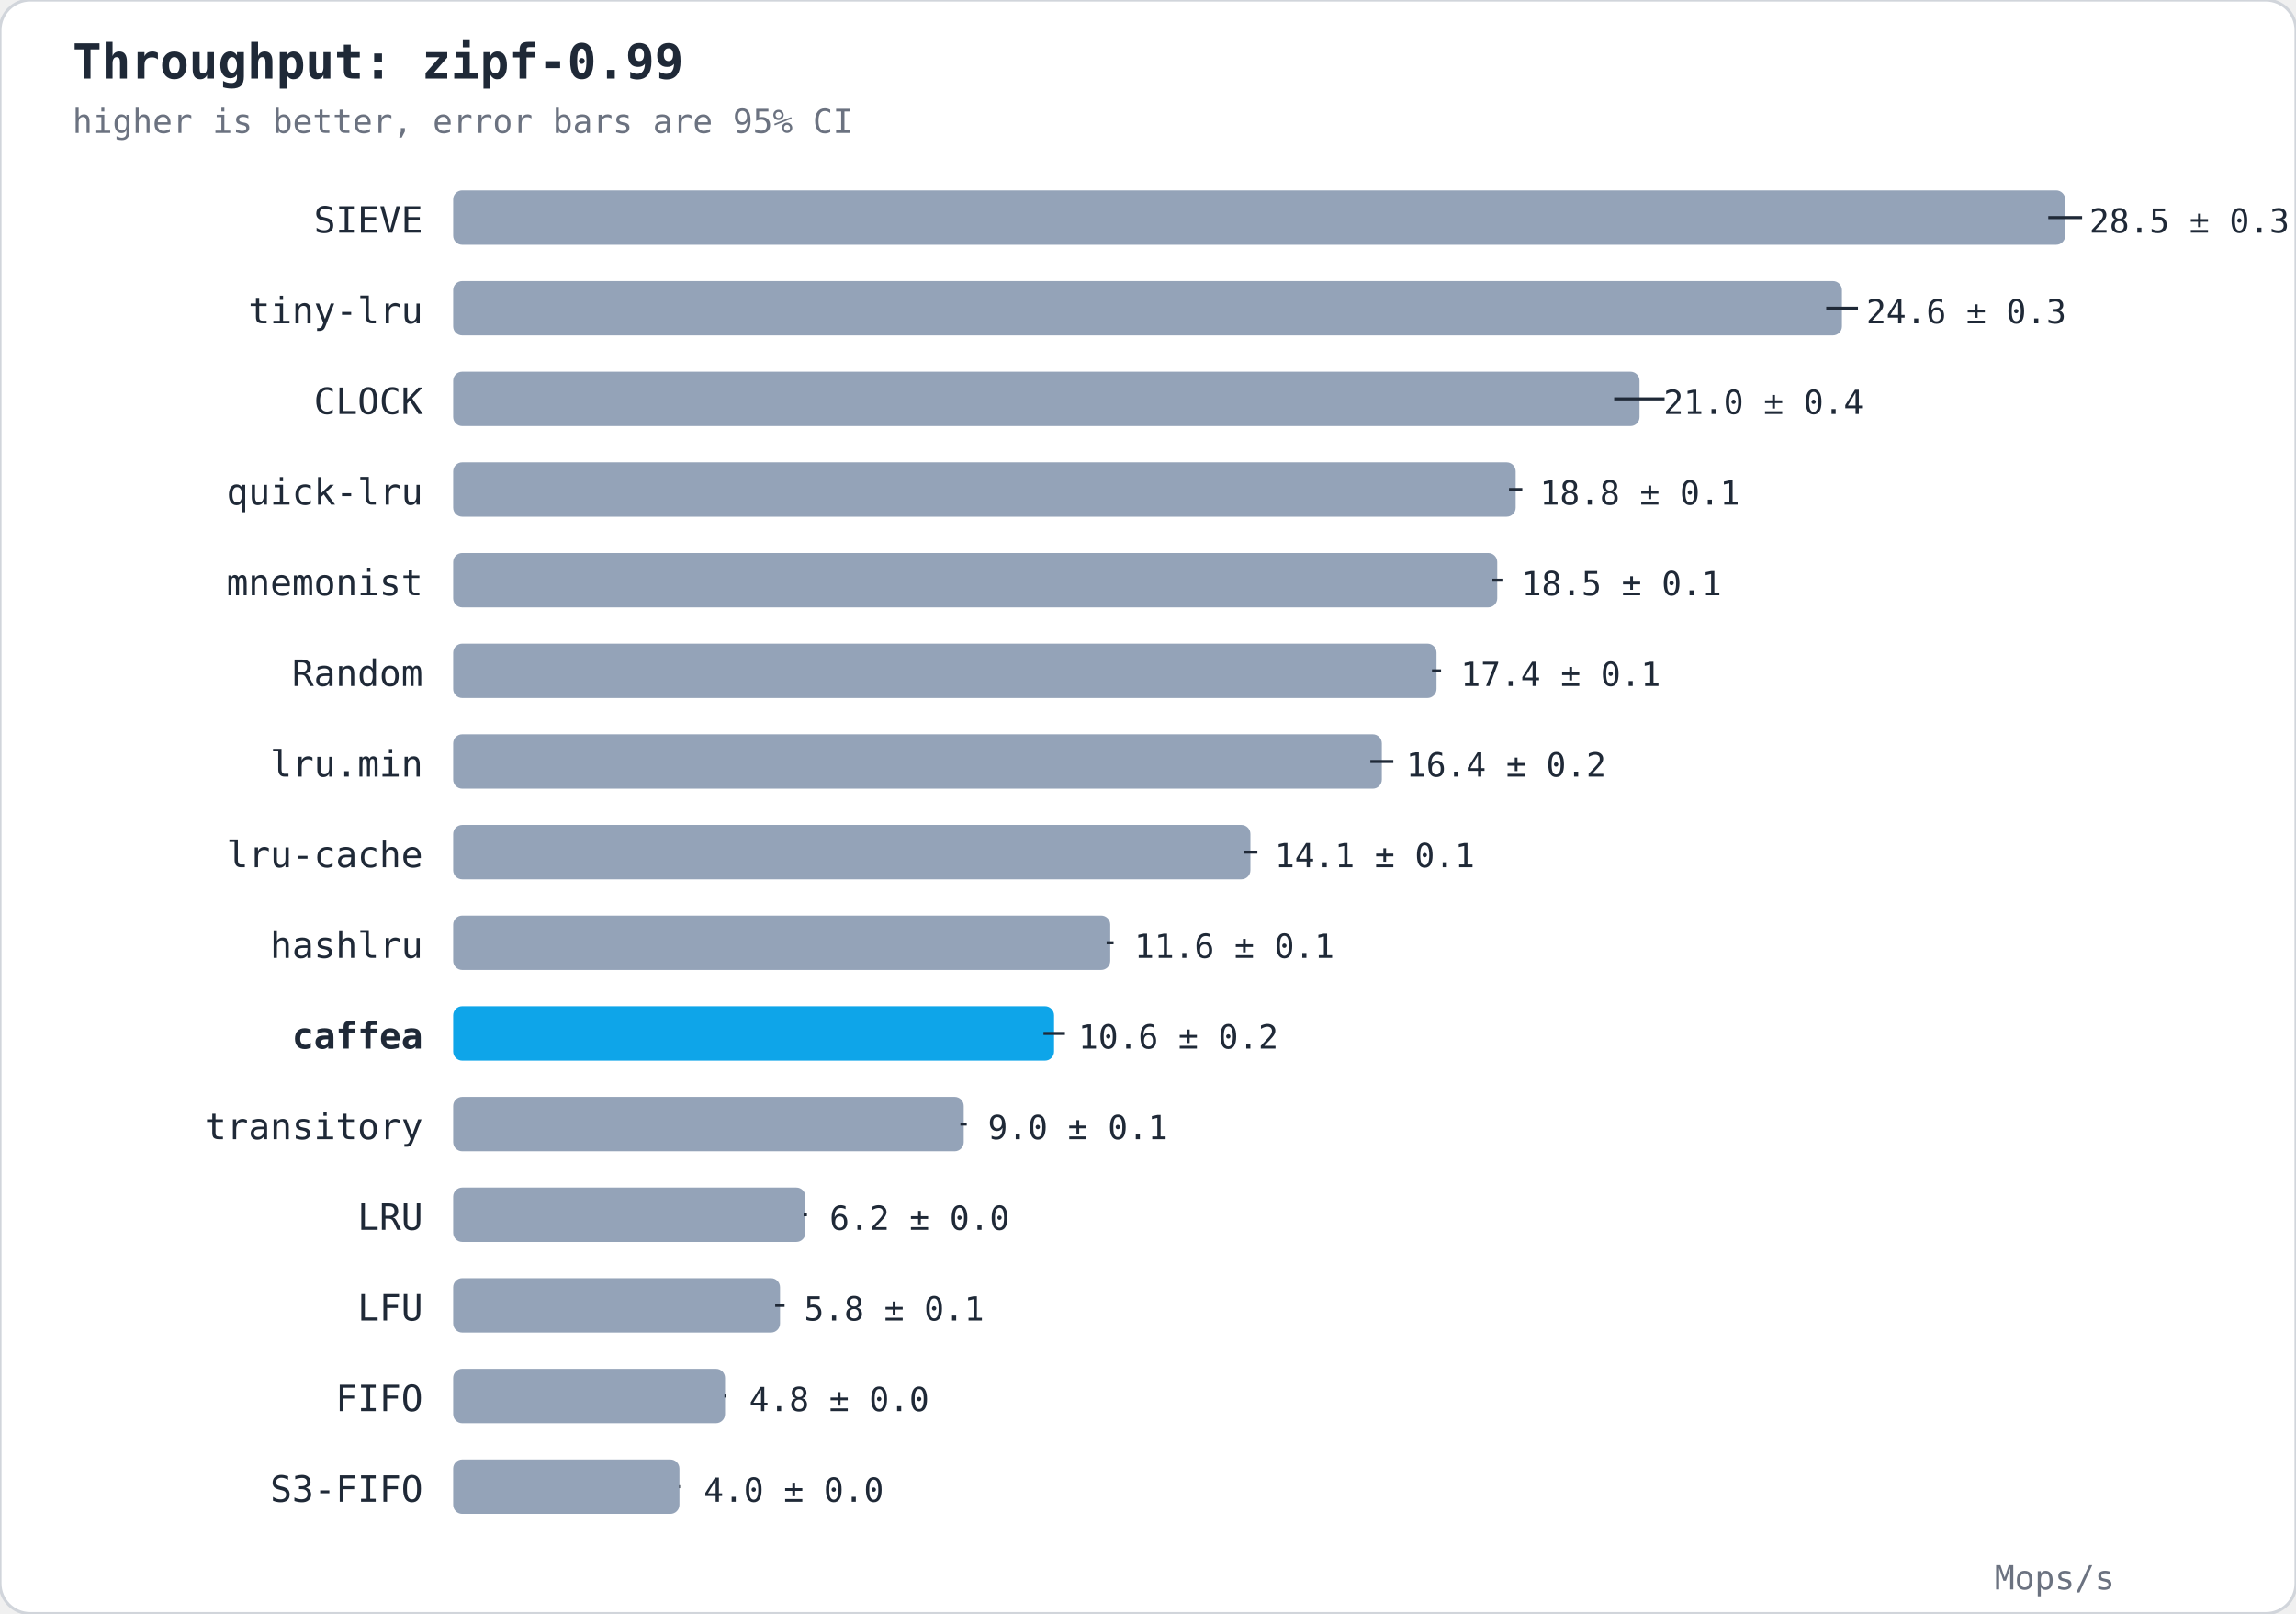
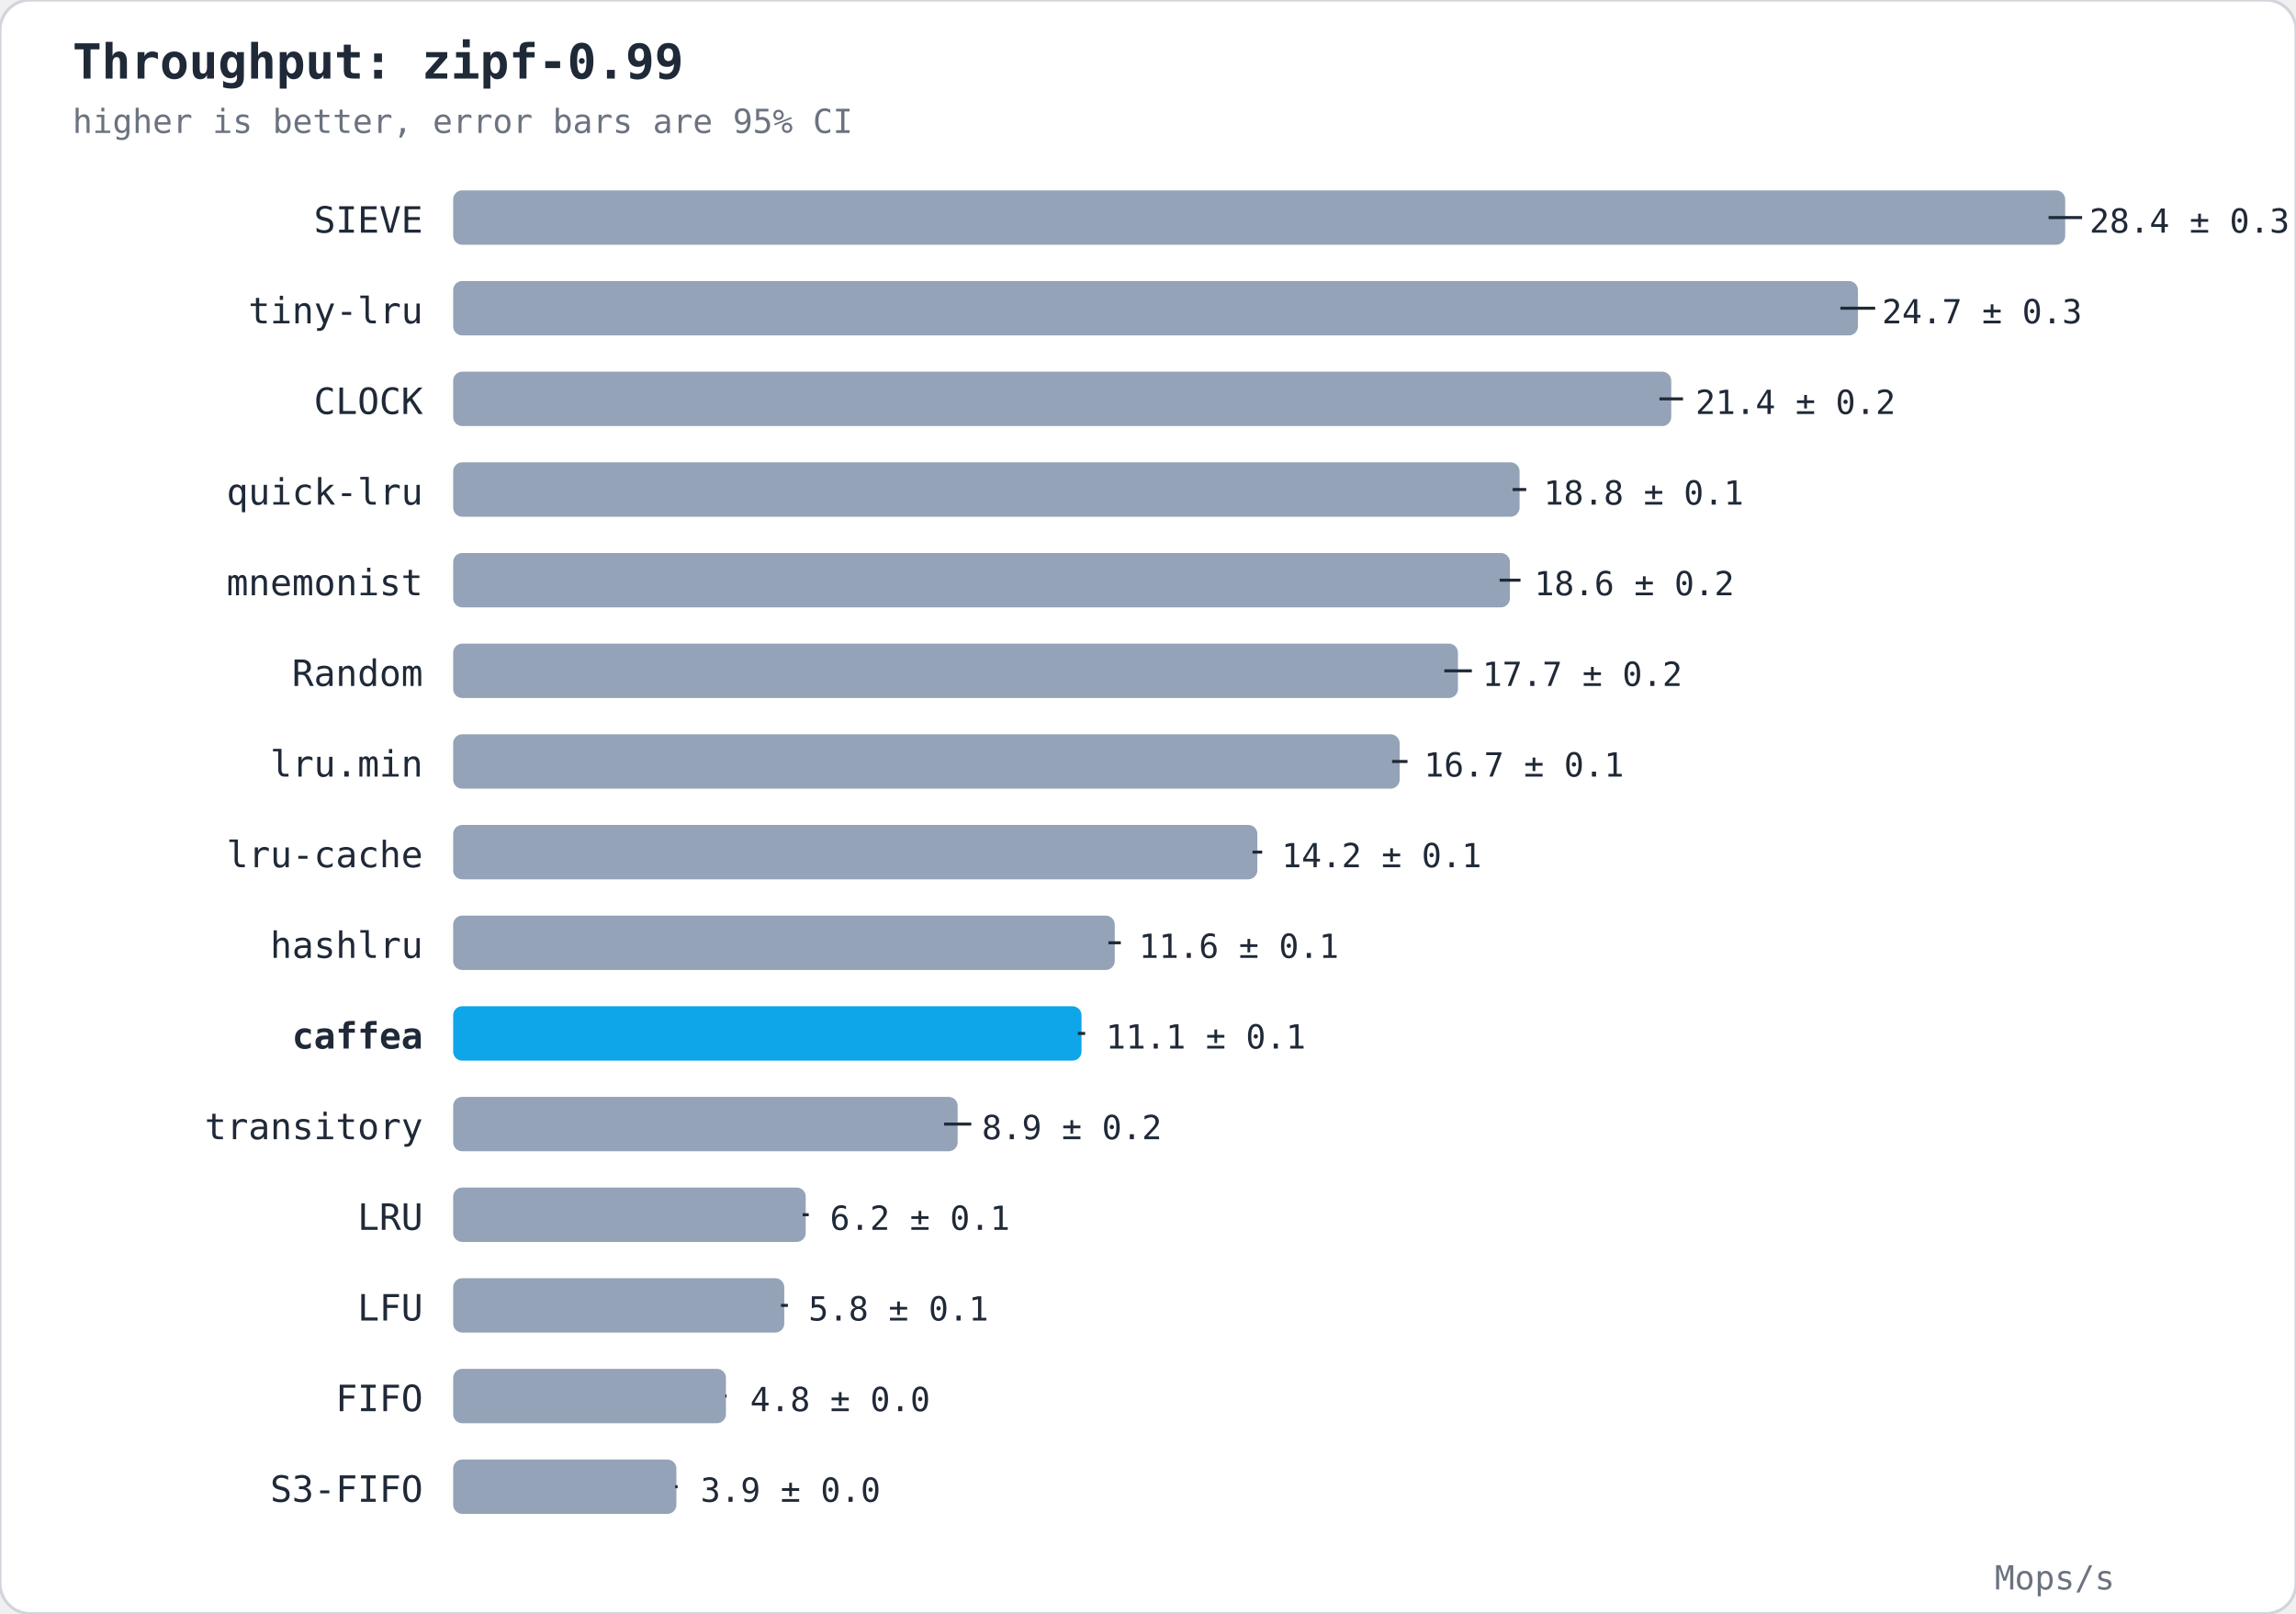
<svg xmlns="http://www.w3.org/2000/svg" viewBox="0 0 760 534" width="760" height="534" role="img">
  <rect x="0" y="0" width="760" height="534" rx="10" fill="#ffffff" stroke="#d1d5db" />
  <text x="24" y="26" font-family="ui-monospace,monospace" font-size="16" font-weight="700" fill="#1f2937">Throughput: zipf-0.99</text>
  <text x="24" y="44" font-family="ui-monospace,monospace" font-size="11" fill="#6b7280">higher is better, error bars are 95% CI</text>
  <text x="140" y="77" text-anchor="end" font-family="ui-monospace,monospace" font-size="12" font-weight="400" fill="#1f2937">SIEVE</text>
  <rect x="150" y="63" width="533.6" height="18" rx="3" fill="#94a3b8" />
-   <line x1="678.0" y1="72" x2="689.2" y2="72" stroke="#1f2937" stroke-width="1" />
-   <text x="691.593" y="77" font-family="ui-monospace,monospace" font-size="11" fill="#1f2937">28.5 ± 0.3</text>
+   <line x1="678.1" y1="72" x2="689.2" y2="72" stroke="#1f2937" stroke-width="1" />
+   <text x="691.65" y="77" font-family="ui-monospace,monospace" font-size="11" fill="#1f2937">28.4 ± 0.3</text>
  <text x="140" y="107" text-anchor="end" font-family="ui-monospace,monospace" font-size="12" font-weight="400" fill="#1f2937">tiny-lru</text>
-   <rect x="150" y="93" width="459.7" height="18" rx="3" fill="#94a3b8" />
-   <line x1="604.5" y1="102" x2="615.0" y2="102" stroke="#1f2937" stroke-width="1" />
-   <text x="617.729" y="107" font-family="ui-monospace,monospace" font-size="11" fill="#1f2937">24.6 ± 0.3</text>
+   <rect x="150" y="93" width="465.0" height="18" rx="3" fill="#94a3b8" />
+   <line x1="609.2" y1="102" x2="620.7" y2="102" stroke="#1f2937" stroke-width="1" />
+   <text x="622.971" y="107" font-family="ui-monospace,monospace" font-size="11" fill="#1f2937">24.7 ± 0.3</text>
  <text x="140" y="137" text-anchor="end" font-family="ui-monospace,monospace" font-size="12" font-weight="400" fill="#1f2937">CLOCK</text>
-   <rect x="150" y="123" width="392.7" height="18" rx="3" fill="#94a3b8" />
-   <line x1="534.3" y1="132" x2="551.0" y2="132" stroke="#1f2937" stroke-width="1" />
-   <text x="550.653" y="137" font-family="ui-monospace,monospace" font-size="11" fill="#1f2937">21.0 ± 0.4</text>
+   <rect x="150" y="123" width="403.2" height="18" rx="3" fill="#94a3b8" />
+   <line x1="549.3" y1="132" x2="557.1" y2="132" stroke="#1f2937" stroke-width="1" />
+   <text x="561.225" y="137" font-family="ui-monospace,monospace" font-size="11" fill="#1f2937">21.4 ± 0.2</text>
  <text x="140" y="167" text-anchor="end" font-family="ui-monospace,monospace" font-size="12" font-weight="400" fill="#1f2937">quick-lru</text>
-   <rect x="150" y="153" width="351.7" height="18" rx="3" fill="#94a3b8" />
-   <line x1="499.5" y1="162" x2="503.9" y2="162" stroke="#1f2937" stroke-width="1" />
-   <text x="509.685" y="167" font-family="ui-monospace,monospace" font-size="11" fill="#1f2937">18.8 ± 0.1</text>
+   <rect x="150" y="153" width="353.0" height="18" rx="3" fill="#94a3b8" />
+   <line x1="500.7" y1="162" x2="505.2" y2="162" stroke="#1f2937" stroke-width="1" />
+   <text x="510.959" y="167" font-family="ui-monospace,monospace" font-size="11" fill="#1f2937">18.8 ± 0.1</text>
  <text x="140" y="197" text-anchor="end" font-family="ui-monospace,monospace" font-size="12" font-weight="400" fill="#1f2937">mnemonist</text>
-   <rect x="150" y="183" width="345.6" height="18" rx="3" fill="#94a3b8" />
-   <line x1="494.0" y1="192" x2="497.3" y2="192" stroke="#1f2937" stroke-width="1" />
-   <text x="503.642" y="197" font-family="ui-monospace,monospace" font-size="11" fill="#1f2937">18.5 ± 0.1</text>
+   <rect x="150" y="183" width="349.8" height="18" rx="3" fill="#94a3b8" />
+   <line x1="496.4" y1="192" x2="503.3" y2="192" stroke="#1f2937" stroke-width="1" />
+   <text x="507.846" y="197" font-family="ui-monospace,monospace" font-size="11" fill="#1f2937">18.6 ± 0.2</text>
  <text x="140" y="227" text-anchor="end" font-family="ui-monospace,monospace" font-size="12" font-weight="400" fill="#1f2937">Random</text>
-   <rect x="150" y="213" width="325.5" height="18" rx="3" fill="#94a3b8" />
-   <line x1="474.0" y1="222" x2="477.0" y2="222" stroke="#1f2937" stroke-width="1" />
-   <text x="483.485" y="227" font-family="ui-monospace,monospace" font-size="11" fill="#1f2937">17.4 ± 0.1</text>
+   <rect x="150" y="213" width="332.6" height="18" rx="3" fill="#94a3b8" />
+   <line x1="478.1" y1="222" x2="487.2" y2="222" stroke="#1f2937" stroke-width="1" />
+   <text x="490.649" y="227" font-family="ui-monospace,monospace" font-size="11" fill="#1f2937">17.7 ± 0.2</text>
  <text x="140" y="257" text-anchor="end" font-family="ui-monospace,monospace" font-size="12" font-weight="400" fill="#1f2937">lru.min</text>
-   <rect x="150" y="243" width="307.4" height="18" rx="3" fill="#94a3b8" />
-   <line x1="453.6" y1="252" x2="461.2" y2="252" stroke="#1f2937" stroke-width="1" />
-   <text x="465.423" y="257" font-family="ui-monospace,monospace" font-size="11" fill="#1f2937">16.4 ± 0.2</text>
+   <rect x="150" y="243" width="313.3" height="18" rx="3" fill="#94a3b8" />
+   <line x1="460.8" y1="252" x2="465.9" y2="252" stroke="#1f2937" stroke-width="1" />
+   <text x="471.334" y="257" font-family="ui-monospace,monospace" font-size="11" fill="#1f2937">16.7 ± 0.1</text>
  <text x="140" y="287" text-anchor="end" font-family="ui-monospace,monospace" font-size="12" font-weight="400" fill="#1f2937">lru-cache</text>
-   <rect x="150" y="273" width="263.9" height="18" rx="3" fill="#94a3b8" />
-   <line x1="411.7" y1="282" x2="416.2" y2="282" stroke="#1f2937" stroke-width="1" />
-   <text x="421.935" y="287" font-family="ui-monospace,monospace" font-size="11" fill="#1f2937">14.1 ± 0.1</text>
+   <rect x="150" y="273" width="266.2" height="18" rx="3" fill="#94a3b8" />
+   <line x1="414.6" y1="282" x2="417.8" y2="282" stroke="#1f2937" stroke-width="1" />
+   <text x="424.207" y="287" font-family="ui-monospace,monospace" font-size="11" fill="#1f2937">14.2 ± 0.1</text>
  <text x="140" y="317" text-anchor="end" font-family="ui-monospace,monospace" font-size="12" font-weight="400" fill="#1f2937">hashlru</text>
-   <rect x="150" y="303" width="217.5" height="18" rx="3" fill="#94a3b8" />
-   <line x1="366.3" y1="312" x2="368.6" y2="312" stroke="#1f2937" stroke-width="1" />
-   <text x="375.466" y="317" font-family="ui-monospace,monospace" font-size="11" fill="#1f2937">11.6 ± 0.1</text>
+   <rect x="150" y="303" width="219.0" height="18" rx="3" fill="#94a3b8" />
+   <line x1="366.9" y1="312" x2="371.0" y2="312" stroke="#1f2937" stroke-width="1" />
+   <text x="376.952" y="317" font-family="ui-monospace,monospace" font-size="11" fill="#1f2937">11.6 ± 0.1</text>
  <text x="140" y="347" text-anchor="end" font-family="ui-monospace,monospace" font-size="12" font-weight="700" fill="#1f2937">caffea</text>
-   <rect x="150" y="333" width="198.9" height="18" rx="3" fill="#0ea5e9" />
-   <line x1="345.4" y1="342" x2="352.5" y2="342" stroke="#1f2937" stroke-width="1" />
-   <text x="356.911" y="347" font-family="ui-monospace,monospace" font-size="11" fill="#1f2937">10.6 ± 0.2</text>
+   <rect x="150" y="333" width="208.0" height="18" rx="3" fill="#0ea5e9" />
+   <line x1="356.8" y1="342" x2="359.2" y2="342" stroke="#1f2937" stroke-width="1" />
+   <text x="366.013" y="347" font-family="ui-monospace,monospace" font-size="11" fill="#1f2937">11.1 ± 0.1</text>
  <text x="140" y="377" text-anchor="end" font-family="ui-monospace,monospace" font-size="12" font-weight="400" fill="#1f2937">transitory</text>
-   <rect x="150" y="363" width="169.0" height="18" rx="3" fill="#94a3b8" />
-   <line x1="317.9" y1="372" x2="320.0" y2="372" stroke="#1f2937" stroke-width="1" />
-   <text x="326.963" y="377" font-family="ui-monospace,monospace" font-size="11" fill="#1f2937">9.0 ± 0.1</text>
+   <rect x="150" y="363" width="167.0" height="18" rx="3" fill="#94a3b8" />
+   <line x1="312.5" y1="372" x2="321.5" y2="372" stroke="#1f2937" stroke-width="1" />
+   <text x="324.985" y="377" font-family="ui-monospace,monospace" font-size="11" fill="#1f2937">8.9 ± 0.2</text>
  <text x="140" y="407" text-anchor="end" font-family="ui-monospace,monospace" font-size="12" font-weight="400" fill="#1f2937">LRU</text>
-   <rect x="150" y="393" width="116.6" height="18" rx="3" fill="#94a3b8" />
-   <line x1="266.0" y1="402" x2="267.1" y2="402" stroke="#1f2937" stroke-width="1" />
-   <text x="274.554" y="407" font-family="ui-monospace,monospace" font-size="11" fill="#1f2937">6.2 ± 0.0</text>
+   <rect x="150" y="393" width="116.7" height="18" rx="3" fill="#94a3b8" />
+   <line x1="265.7" y1="402" x2="267.7" y2="402" stroke="#1f2937" stroke-width="1" />
+   <text x="274.702" y="407" font-family="ui-monospace,monospace" font-size="11" fill="#1f2937">6.2 ± 0.1</text>
  <text x="140" y="437" text-anchor="end" font-family="ui-monospace,monospace" font-size="12" font-weight="400" fill="#1f2937">LFU</text>
-   <rect x="150" y="423" width="108.2" height="18" rx="3" fill="#94a3b8" />
-   <line x1="256.6" y1="432" x2="259.7" y2="432" stroke="#1f2937" stroke-width="1" />
-   <text x="266.153" y="437" font-family="ui-monospace,monospace" font-size="11" fill="#1f2937">5.8 ± 0.1</text>
+   <rect x="150" y="423" width="109.6" height="18" rx="3" fill="#94a3b8" />
+   <line x1="258.5" y1="432" x2="260.8" y2="432" stroke="#1f2937" stroke-width="1" />
+   <text x="267.621" y="437" font-family="ui-monospace,monospace" font-size="11" fill="#1f2937">5.8 ± 0.1</text>
  <text x="140" y="467" text-anchor="end" font-family="ui-monospace,monospace" font-size="12" font-weight="400" fill="#1f2937">FIFO</text>
-   <rect x="150" y="453" width="90.0" height="18" rx="3" fill="#94a3b8" />
-   <line x1="239.8" y1="462" x2="240.2" y2="462" stroke="#1f2937" stroke-width="1" />
-   <text x="247.959" y="467" font-family="ui-monospace,monospace" font-size="11" fill="#1f2937">4.8 ± 0.0</text>
+   <rect x="150" y="453" width="90.3" height="18" rx="3" fill="#94a3b8" />
+   <line x1="240.1" y1="462" x2="240.5" y2="462" stroke="#1f2937" stroke-width="1" />
+   <text x="248.31" y="467" font-family="ui-monospace,monospace" font-size="11" fill="#1f2937">4.8 ± 0.0</text>
  <text x="140" y="497" text-anchor="end" font-family="ui-monospace,monospace" font-size="12" font-weight="400" fill="#1f2937">S3-FIFO</text>
-   <rect x="150" y="483" width="74.9" height="18" rx="3" fill="#94a3b8" />
-   <line x1="224.8" y1="492" x2="225.1" y2="492" stroke="#1f2937" stroke-width="1" />
-   <text x="232.934" y="497" font-family="ui-monospace,monospace" font-size="11" fill="#1f2937">4.0 ± 0.0</text>
+   <rect x="150" y="483" width="73.9" height="18" rx="3" fill="#94a3b8" />
+   <line x1="223.5" y1="492" x2="224.3" y2="492" stroke="#1f2937" stroke-width="1" />
+   <text x="231.885" y="497" font-family="ui-monospace,monospace" font-size="11" fill="#1f2937">3.9 ± 0.0</text>
  <text x="700" y="526" text-anchor="end" font-family="ui-monospace,monospace" font-size="11" fill="#6b7280">Mops/s</text>
</svg>
